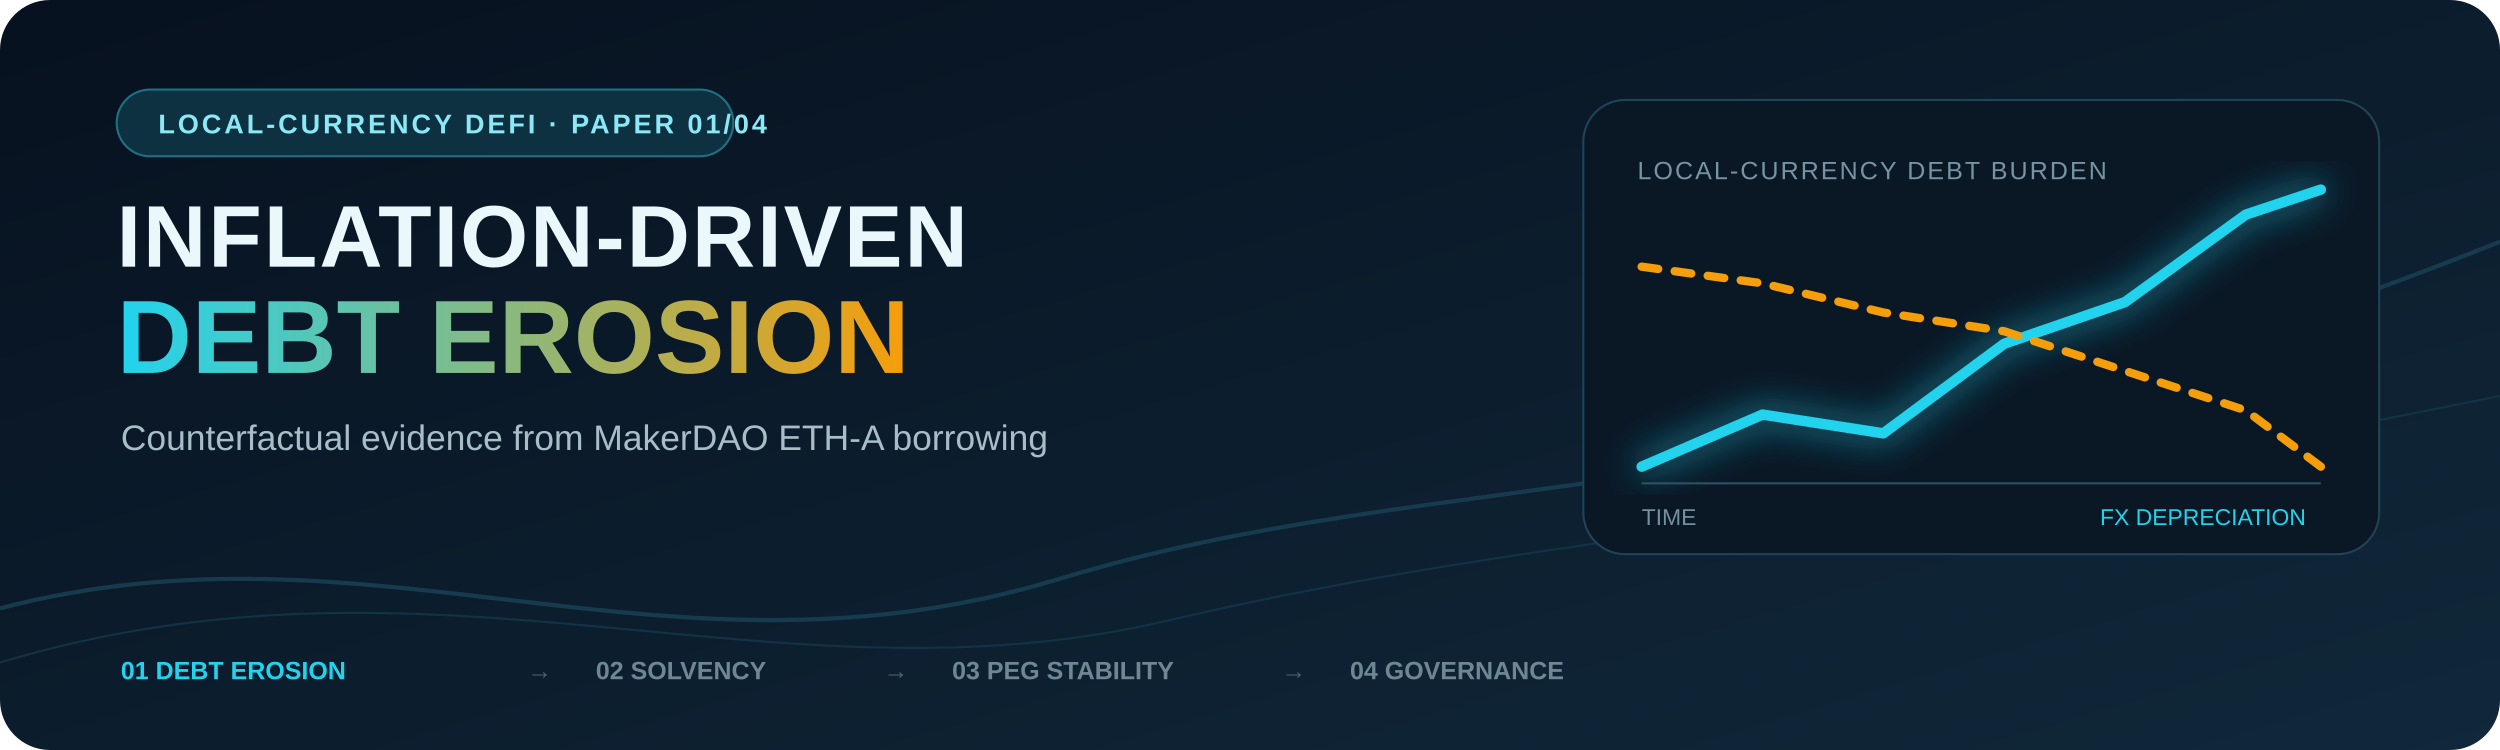
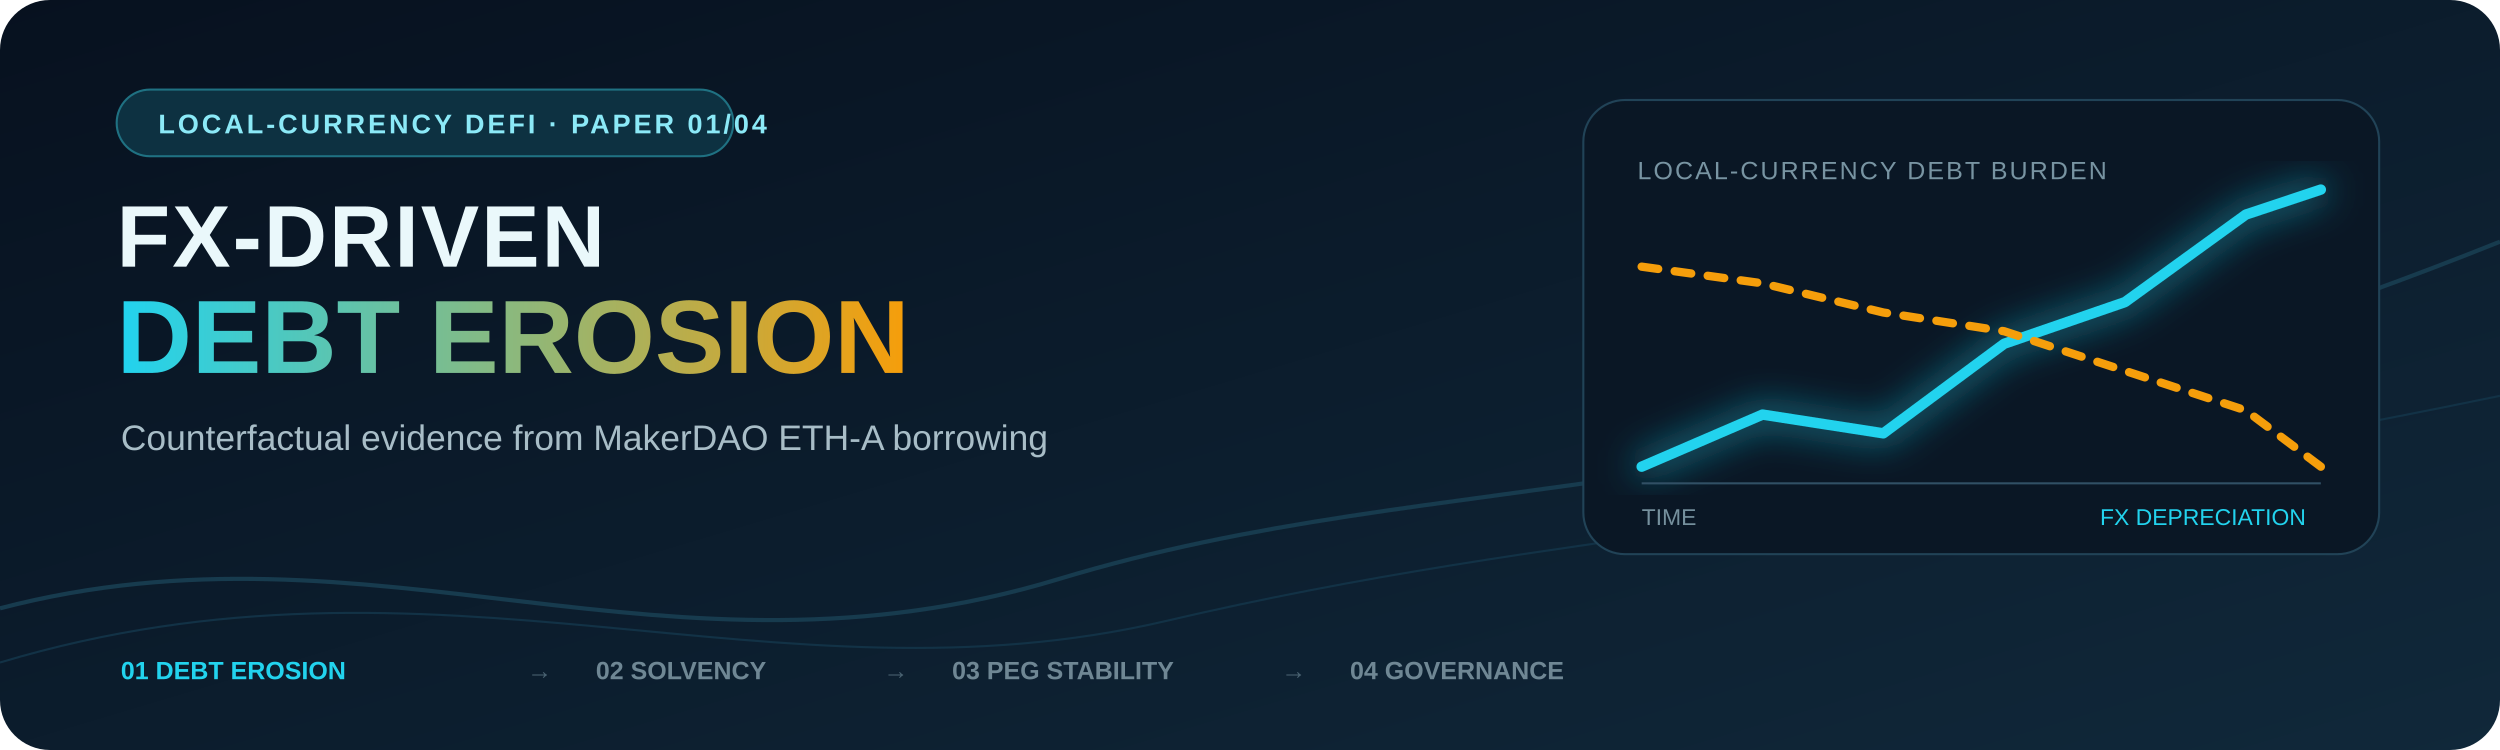
<svg xmlns="http://www.w3.org/2000/svg" width="1200" height="360" viewBox="0 0 1200 360" role="img" aria-labelledby="title desc">
  <defs>
    <linearGradient id="bg" x1="0" y1="0" x2="1" y2="1">
      <stop stop-color="#07111f" />
      <stop offset="1" stop-color="#10283a" />
    </linearGradient>
    <linearGradient id="accent" x1="0" y1="0" x2="1" y2="0">
      <stop stop-color="#22d3ee" />
      <stop offset="1" stop-color="#f59e0b" />
    </linearGradient>
    <filter id="glow">
      <feGaussianBlur stdDeviation="9" result="b" />
      <feMerge>
        <feMergeNode in="b" />
        <feMergeNode in="SourceGraphic" />
      </feMerge>
    </filter>
  </defs>
  <rect width="1200" height="360" rx="24" fill="url(#bg)" />
  <path d="M0 292 C180 245 320 335 508 278 S860 252 1200 116" fill="none" stroke="#173b4e" stroke-width="2" />
  <path d="M0 318 C210 255 372 342 560 298 S900 252 1200 190" fill="none" stroke="#123246" stroke-width="1" />
  <rect x="56" y="43" width="296" height="32" rx="16" fill="#0d3141" stroke="#1f7182" />
  <text x="76" y="64" fill="#8be9f7" font-family="Arial, sans-serif" font-size="13" font-weight="700" letter-spacing="1.4">LOCAL-CURRENCY DEFI · PAPER 01/04</text>
-   <text x="56" y="128" fill="#eaf8fb" font-family="Arial, sans-serif" font-size="42" font-weight="800" letter-spacing="1">INFLATION-DRIVEN</text>
+   <text x="56" y="128" fill="#eaf8fb" font-family="Arial, sans-serif" font-size="42" font-weight="800" letter-spacing="1">FX-DRIVEN</text>
  <text x="56" y="179" fill="url(#accent)" font-family="Arial, sans-serif" font-size="50" font-weight="800">DEBT EROSION</text>
  <text x="58" y="216" fill="#a8bdc7" font-family="Arial, sans-serif" font-size="17">Counterfactual evidence from MakerDAO ETH-A borrowing</text>
  <g transform="translate(760 48)">
    <rect width="382" height="218" rx="20" fill="#0a1725" stroke="#214357" />
    <text x="26" y="38" fill="#7894a2" font-family="Arial, sans-serif" font-size="12" letter-spacing="1">LOCAL-CURRENCY DEBT BURDEN</text>
    <path d="M28 176 L86 151 L144 160 L202 117 L260 97 L318 55 L354 43" fill="none" stroke="#22d3ee" stroke-width="5" stroke-linecap="round" stroke-linejoin="round" filter="url(#glow)" />
    <path d="M28 80 L86 88 L144 102 L202 111 L260 130 L318 149 L354 176" fill="none" stroke="#f59e0b" stroke-width="4" stroke-linecap="round" stroke-dasharray="8 8" />
    <line x1="28" y1="184" x2="354" y2="184" stroke="#315065" />
    <text x="28" y="204" fill="#75909d" font-family="Arial, sans-serif" font-size="11">TIME</text>
    <text x="248" y="204" fill="#22d3ee" font-family="Arial, sans-serif" font-size="11">FX DEPRECIATION</text>
  </g>
  <g font-family="Arial, sans-serif" font-size="12" font-weight="700">
    <text x="58" y="326" fill="#22d3ee">01 DEBT EROSION</text>
    <text x="253" y="326" fill="#496271">→</text>
    <text x="286" y="326" fill="#6f8794">02 SOLVENCY</text>
    <text x="424" y="326" fill="#496271">→</text>
    <text x="457" y="326" fill="#6f8794">03 PEG STABILITY</text>
    <text x="615" y="326" fill="#496271">→</text>
    <text x="648" y="326" fill="#6f8794">04 GOVERNANCE</text>
  </g>
</svg>
